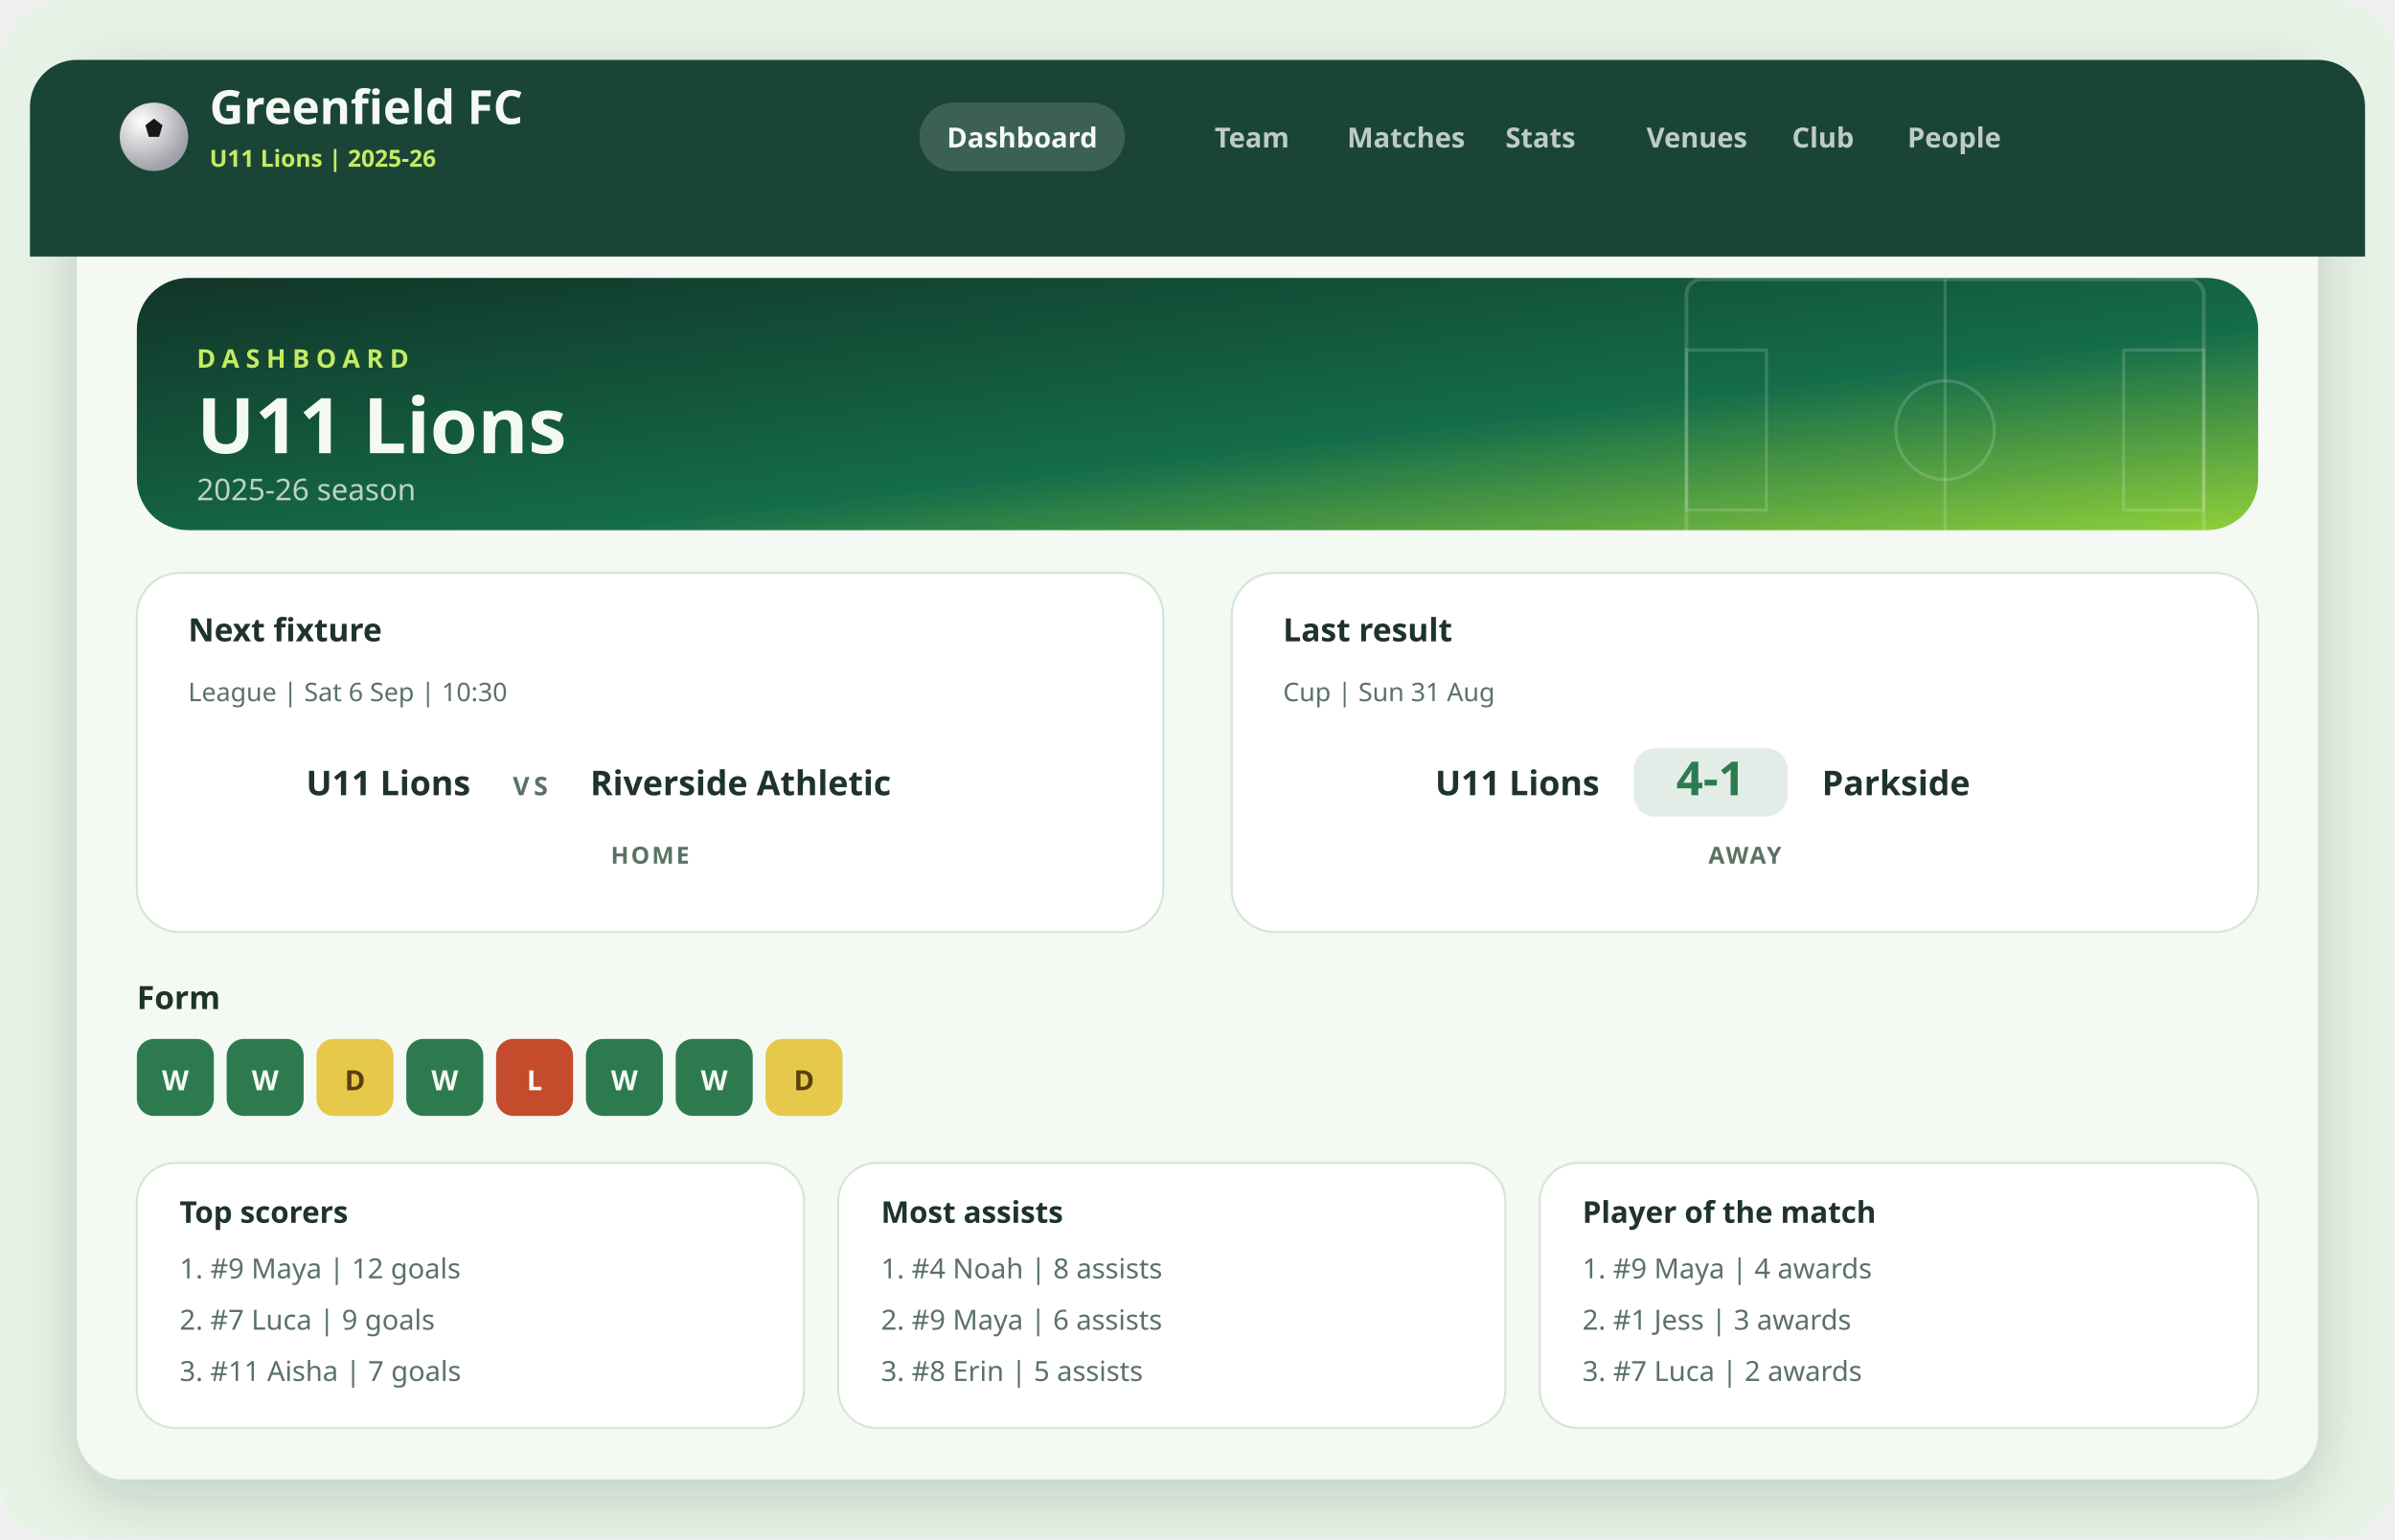
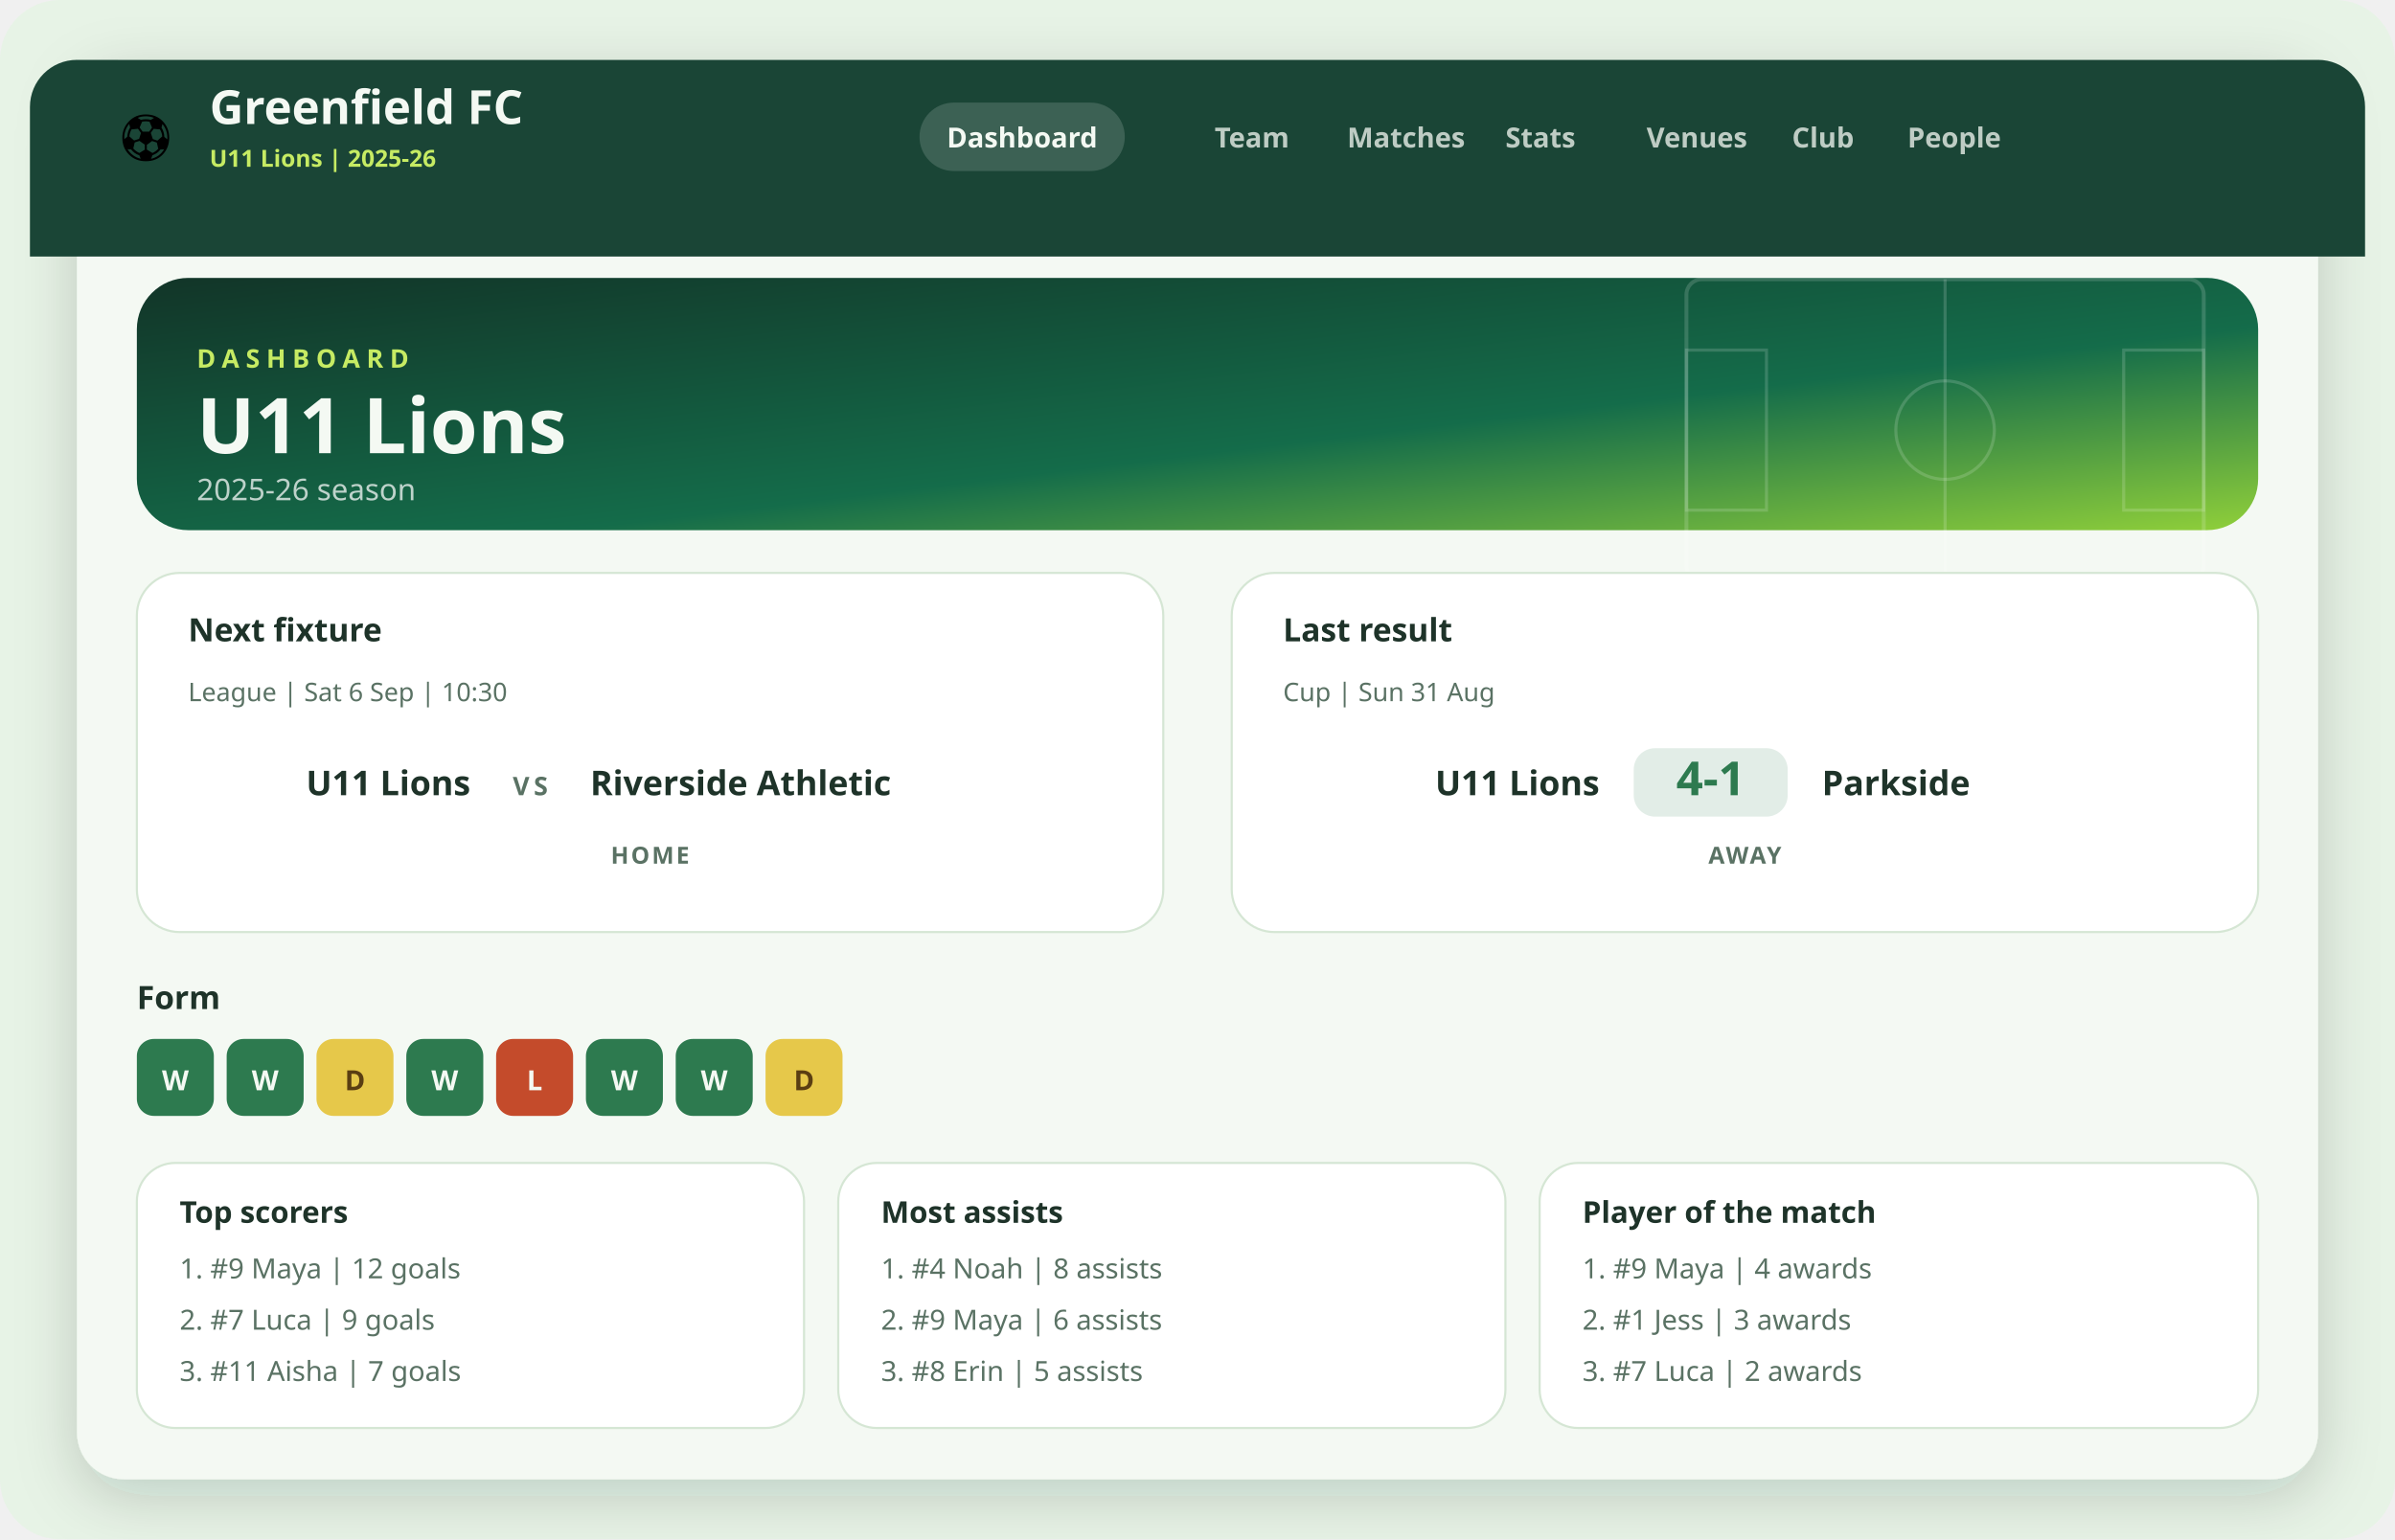
<svg xmlns="http://www.w3.org/2000/svg" width="1120" height="720" viewBox="0 0 1120 720" role="img" aria-labelledby="title">
  <defs>
    <linearGradient id="hero" x1="0%" y1="0%" x2="100%" y2="100%">
      <stop offset="0%" stop-color="#123528" />
      <stop offset="60%" stop-color="#146C4A" />
      <stop offset="100%" stop-color="#8FCF3A" />
    </linearGradient>
-     <radialGradient id="ball" cx="32%" cy="28%" r="70%">
-       <stop offset="0%" stop-color="#ffffff" />
-       <stop offset="100%" stop-color="#a1a1aa" />
-     </radialGradient>
    <filter id="shadow" x="-5%" y="-5%" width="110%" height="120%">
      <feDropShadow dx="0" dy="8" stdDeviation="14" flood-color="#123528" flood-opacity="0.18" />
    </filter>
  </defs>
  <rect width="1120" height="720" rx="28" fill="#E7F3E6" />
  <rect x="36" y="28" width="1048" height="664" rx="22" fill="#F4F9F3" filter="url(#shadow)" />
  <path d="M36 28h1048a22 22 0 0 1 22 22v70H14V50a22 22 0 0 1 22-22z" fill="#1A4536" />
-   <circle cx="72" cy="64" r="16" fill="url(#ball)" />
-   <path fill="#18181b" d="M72 55.5 76 58.6 74.4 64h-4.8L68 58.6Z" />
+   <svg x="56" y="48" width="32" height="32" viewBox="0 0 100 100" aria-hidden="true">
+     <text y=".9em" font-size="90">⚽</text>
+   </svg>
  <text x="98" y="58" fill="#F4F9F3" font-family="Arial Narrow, Franklin Gothic Medium, sans-serif" font-size="22" font-weight="700">Greenfield FC</text>
  <text x="98" y="78" fill="#C6EB63" font-family="ui-sans-serif, system-ui, sans-serif" font-size="11" font-weight="600">U11 Lions | 2025-26</text>
  <g font-family="ui-sans-serif, system-ui, sans-serif" font-size="13" font-weight="600">
    <rect x="430" y="48" width="96" height="32" rx="16" fill="#ffffff" fill-opacity="0.15" />
    <text x="478" y="69" text-anchor="middle" fill="#F4F9F3">Dashboard</text>
    <text x="568" y="69" fill="#F4F9F3" fill-opacity="0.75">Team</text>
    <text x="630" y="69" fill="#F4F9F3" fill-opacity="0.75">Matches</text>
    <text x="704" y="69" fill="#F4F9F3" fill-opacity="0.75">Stats</text>
    <text x="770" y="69" fill="#F4F9F3" fill-opacity="0.75">Venues</text>
    <text x="838" y="69" fill="#F4F9F3" fill-opacity="0.75">Club</text>
    <text x="892" y="69" fill="#F4F9F3" fill-opacity="0.75">People</text>
  </g>
  <rect x="64" y="130" width="992" height="118" rx="24" fill="url(#hero)" />
  <g fill="none" stroke="#ffffff" stroke-opacity="0.16" transform="translate(780, 122) scale(0.72)">
    <rect x="12" y="12" width="336" height="196" rx="10" stroke-width="2.5" />
    <line x1="180" y1="12" x2="180" y2="208" stroke-width="2" />
    <circle cx="180" cy="110" r="32" stroke-width="2" />
    <rect x="12" y="58" width="52" height="104" stroke-width="2" />
    <rect x="296" y="58" width="52" height="104" stroke-width="2" />
  </g>
  <text x="92" y="172" fill="#C6EB63" font-family="ui-sans-serif, system-ui, sans-serif" font-size="12" font-weight="700" letter-spacing="3">DASHBOARD</text>
  <text x="92" y="212" fill="#F4F9F3" font-family="Arial Narrow, Franklin Gothic Medium, sans-serif" font-size="36" font-weight="700">U11 Lions</text>
  <text x="92" y="234" fill="#ffffff" fill-opacity="0.72" font-family="ui-sans-serif, system-ui, sans-serif" font-size="14">2025-26 season</text>
  <rect x="64" y="268" width="480" height="168" rx="20" fill="#ffffff" stroke="#D5E6D4" />
  <text x="88" y="300" fill="#1E3329" font-family="ui-sans-serif, system-ui, sans-serif" font-size="15" font-weight="700">Next fixture</text>
  <text x="88" y="328" fill="#5A7264" font-family="ui-sans-serif, system-ui, sans-serif" font-size="12">League | Sat 6 Sep | 10:30</text>
  <text x="220" y="372" text-anchor="end" fill="#1E3329" font-family="ui-sans-serif, system-ui, sans-serif" font-size="16" font-weight="700">U11 Lions</text>
  <text x="248" y="372" text-anchor="middle" fill="#5A7264" font-family="ui-sans-serif, system-ui, sans-serif" font-size="12" font-weight="700" letter-spacing="2">VS</text>
  <text x="276" y="372" fill="#1E3329" font-family="ui-sans-serif, system-ui, sans-serif" font-size="16" font-weight="700">Riverside Athletic</text>
  <text x="304" y="404" text-anchor="middle" fill="#5A7264" font-family="ui-sans-serif, system-ui, sans-serif" font-size="11" font-weight="600" letter-spacing="1">HOME</text>
  <rect x="576" y="268" width="480" height="168" rx="20" fill="#ffffff" stroke="#D5E6D4" />
  <text x="600" y="300" fill="#1E3329" font-family="ui-sans-serif, system-ui, sans-serif" font-size="15" font-weight="700">Last result</text>
  <text x="600" y="328" fill="#5A7264" font-family="ui-sans-serif, system-ui, sans-serif" font-size="12">Cup | Sun 31 Aug</text>
  <text x="748" y="372" text-anchor="end" fill="#1E3329" font-family="ui-sans-serif, system-ui, sans-serif" font-size="16" font-weight="700">U11 Lions</text>
  <rect x="764" y="350" width="72" height="32" rx="10" fill="#2D7A4F" fill-opacity="0.14" />
  <text x="800" y="372" text-anchor="middle" fill="#2D7A4F" font-family="Arial Narrow, Franklin Gothic Medium, sans-serif" font-size="22" font-weight="700">4-1</text>
  <text x="852" y="372" fill="#1E3329" font-family="ui-sans-serif, system-ui, sans-serif" font-size="16" font-weight="700">Parkside</text>
  <text x="816" y="404" text-anchor="middle" fill="#5A7264" font-family="ui-sans-serif, system-ui, sans-serif" font-size="11" font-weight="600" letter-spacing="1">AWAY</text>
  <text x="64" y="472" fill="#1E3329" font-family="ui-sans-serif, system-ui, sans-serif" font-size="15" font-weight="700">Form</text>
  <g font-family="ui-sans-serif, system-ui, sans-serif" font-size="13" font-weight="800">
    <rect x="64" y="486" width="36" height="36" rx="8" fill="#2D7A4F" />
    <text x="82" y="510" text-anchor="middle" fill="#F4F9F3">W</text>
    <rect x="106" y="486" width="36" height="36" rx="8" fill="#2D7A4F" />
    <text x="124" y="510" text-anchor="middle" fill="#F4F9F3">W</text>
    <rect x="148" y="486" width="36" height="36" rx="8" fill="#E6C84A" />
    <text x="166" y="510" text-anchor="middle" fill="#5A3E12">D</text>
    <rect x="190" y="486" width="36" height="36" rx="8" fill="#2D7A4F" />
    <text x="208" y="510" text-anchor="middle" fill="#F4F9F3">W</text>
    <rect x="232" y="486" width="36" height="36" rx="8" fill="#C44B2B" />
    <text x="250" y="510" text-anchor="middle" fill="#F4F9F3">L</text>
    <rect x="274" y="486" width="36" height="36" rx="8" fill="#2D7A4F" />
    <text x="292" y="510" text-anchor="middle" fill="#F4F9F3">W</text>
    <rect x="316" y="486" width="36" height="36" rx="8" fill="#2D7A4F" />
    <text x="334" y="510" text-anchor="middle" fill="#F4F9F3">W</text>
    <rect x="358" y="486" width="36" height="36" rx="8" fill="#E6C84A" />
    <text x="376" y="510" text-anchor="middle" fill="#5A3E12">D</text>
  </g>
  <rect x="64" y="544" width="312" height="124" rx="18" fill="#ffffff" stroke="#D5E6D4" />
  <text x="84" y="572" fill="#1E3329" font-family="ui-sans-serif, system-ui, sans-serif" font-size="14" font-weight="700">Top scorers</text>
  <text x="84" y="598" fill="#5A7264" font-family="ui-sans-serif, system-ui, sans-serif" font-size="13">1.  #9  Maya  |  12 goals</text>
  <text x="84" y="622" fill="#5A7264" font-family="ui-sans-serif, system-ui, sans-serif" font-size="13">2.  #7  Luca  |  9 goals</text>
  <text x="84" y="646" fill="#5A7264" font-family="ui-sans-serif, system-ui, sans-serif" font-size="13">3.  #11 Aisha |  7 goals</text>
  <rect x="392" y="544" width="312" height="124" rx="18" fill="#ffffff" stroke="#D5E6D4" />
  <text x="412" y="572" fill="#1E3329" font-family="ui-sans-serif, system-ui, sans-serif" font-size="14" font-weight="700">Most assists</text>
  <text x="412" y="598" fill="#5A7264" font-family="ui-sans-serif, system-ui, sans-serif" font-size="13">1.  #4  Noah  |  8 assists</text>
  <text x="412" y="622" fill="#5A7264" font-family="ui-sans-serif, system-ui, sans-serif" font-size="13">2.  #9  Maya  |  6 assists</text>
  <text x="412" y="646" fill="#5A7264" font-family="ui-sans-serif, system-ui, sans-serif" font-size="13">3.  #8  Erin  |  5 assists</text>
  <rect x="720" y="544" width="336" height="124" rx="18" fill="#ffffff" stroke="#D5E6D4" />
  <text x="740" y="572" fill="#1E3329" font-family="ui-sans-serif, system-ui, sans-serif" font-size="14" font-weight="700">Player of the match</text>
  <text x="740" y="598" fill="#5A7264" font-family="ui-sans-serif, system-ui, sans-serif" font-size="13">1.  #9  Maya  |  4 awards</text>
  <text x="740" y="622" fill="#5A7264" font-family="ui-sans-serif, system-ui, sans-serif" font-size="13">2.  #1  Jess  |  3 awards</text>
  <text x="740" y="646" fill="#5A7264" font-family="ui-sans-serif, system-ui, sans-serif" font-size="13">3.  #7  Luca  |  2 awards</text>
</svg>
